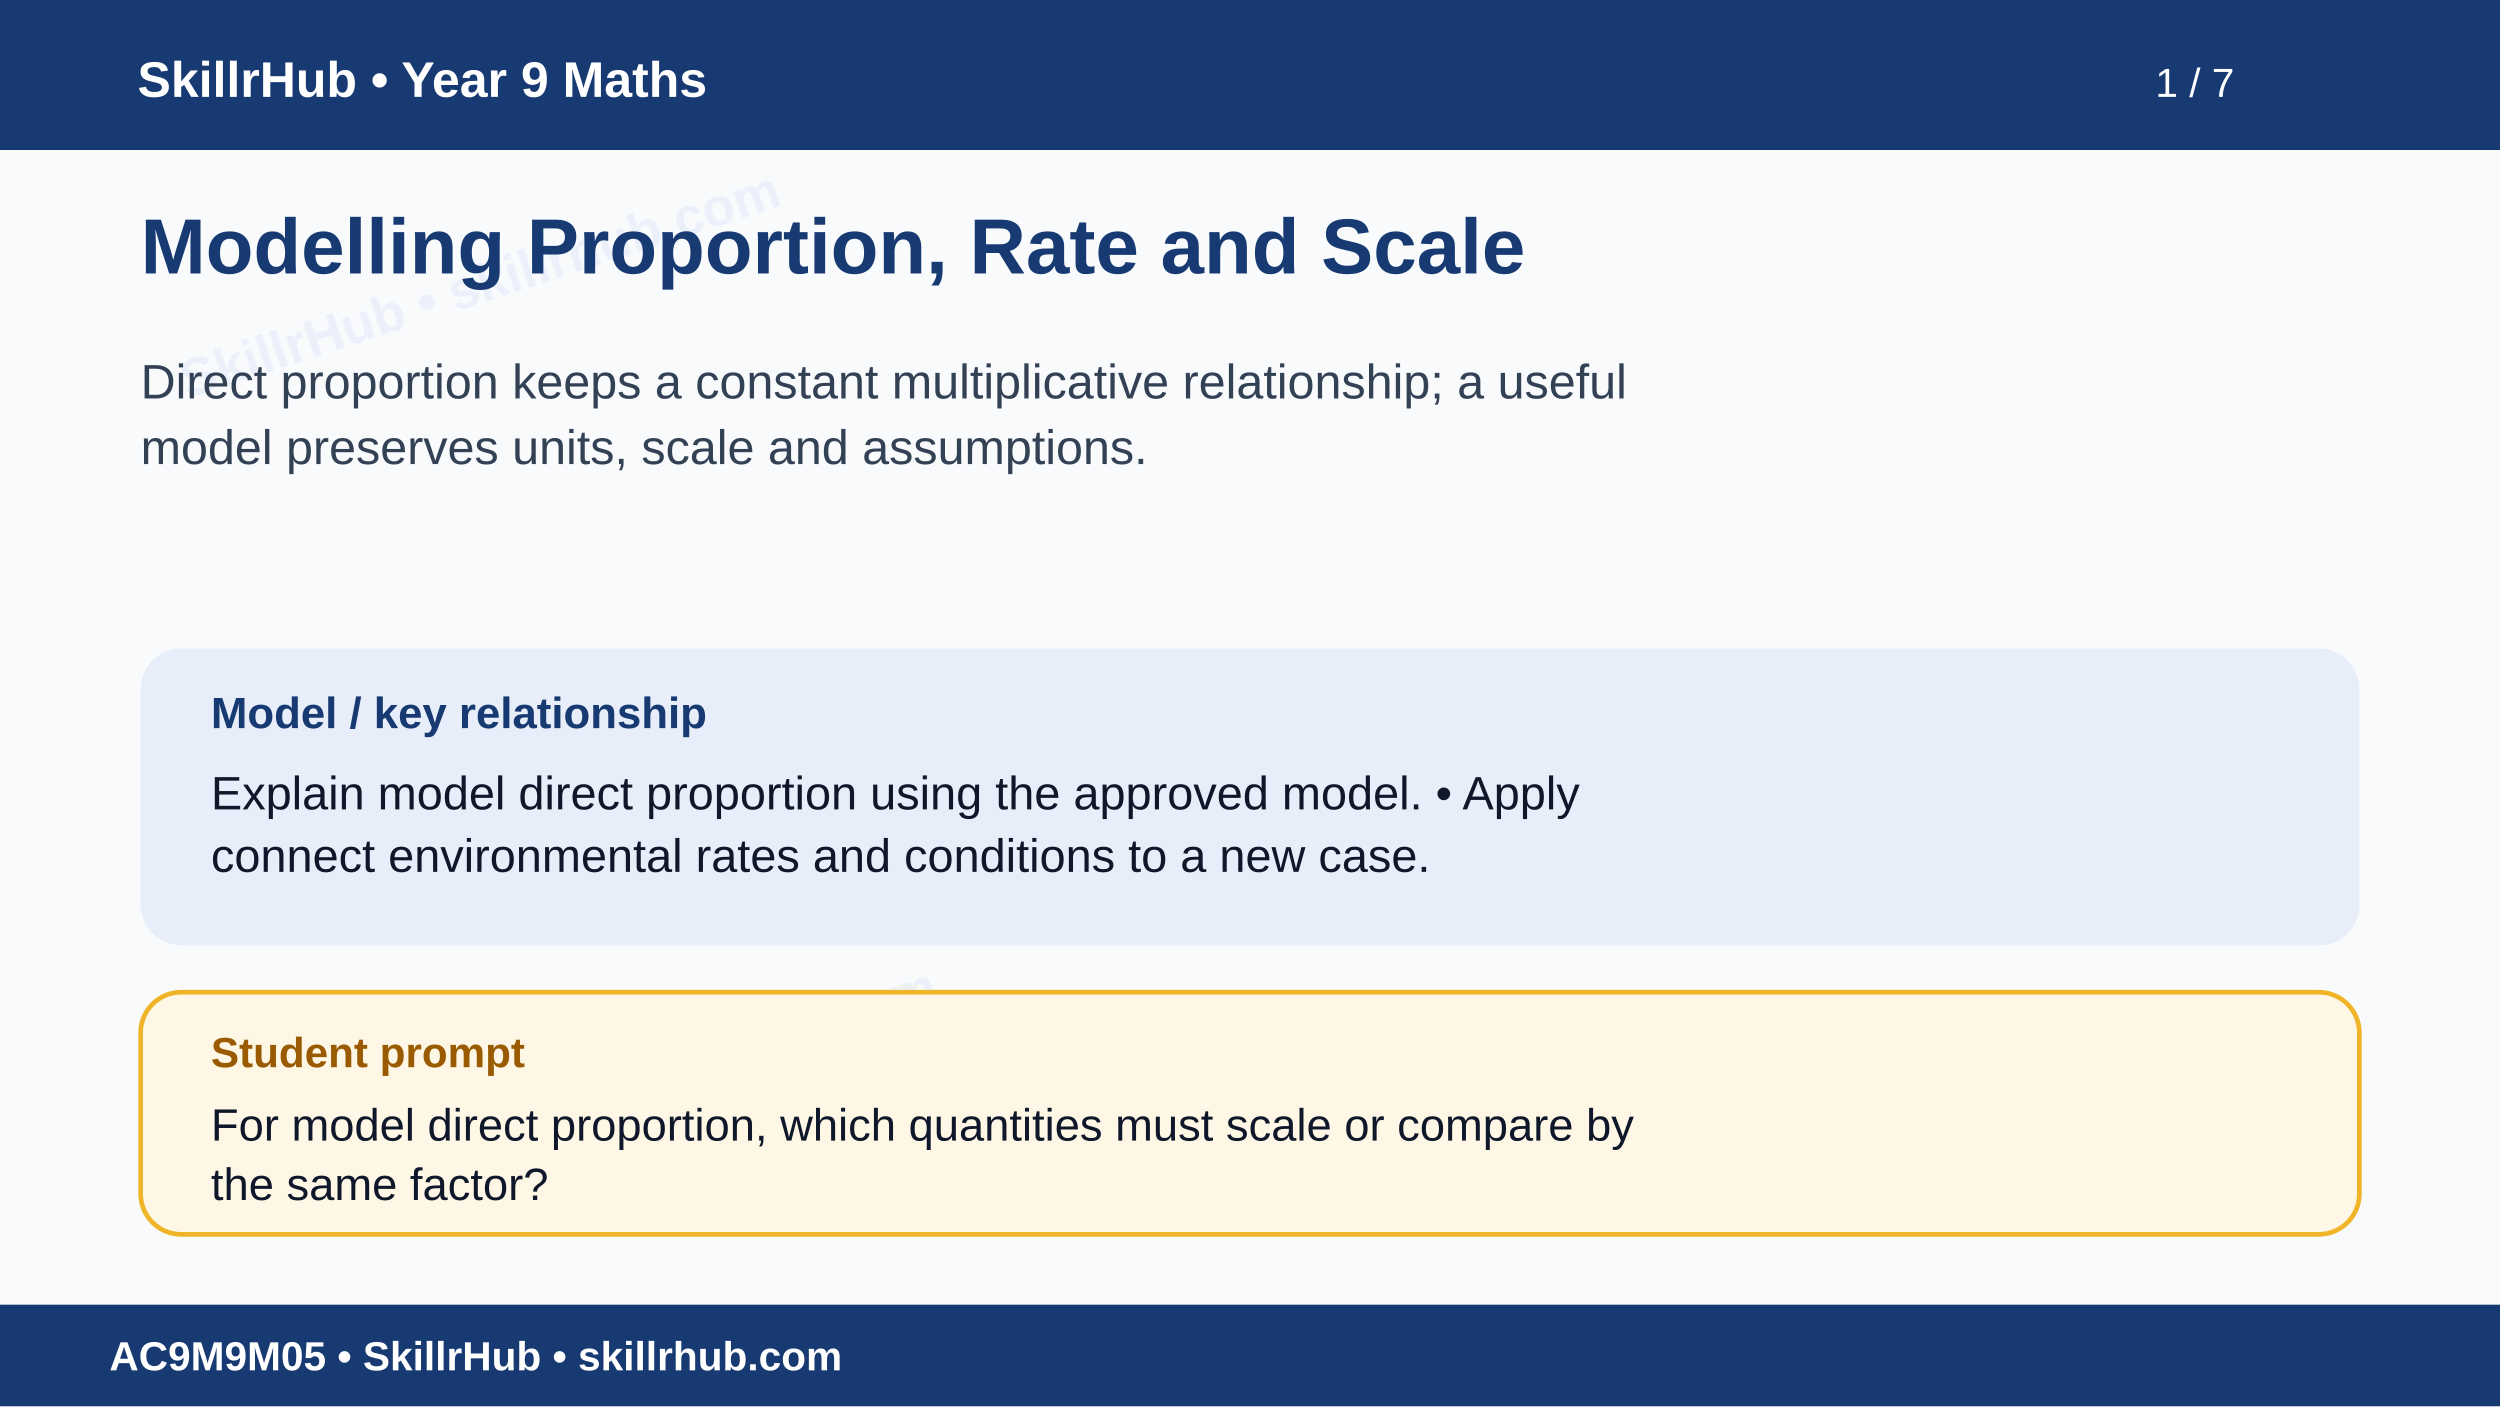
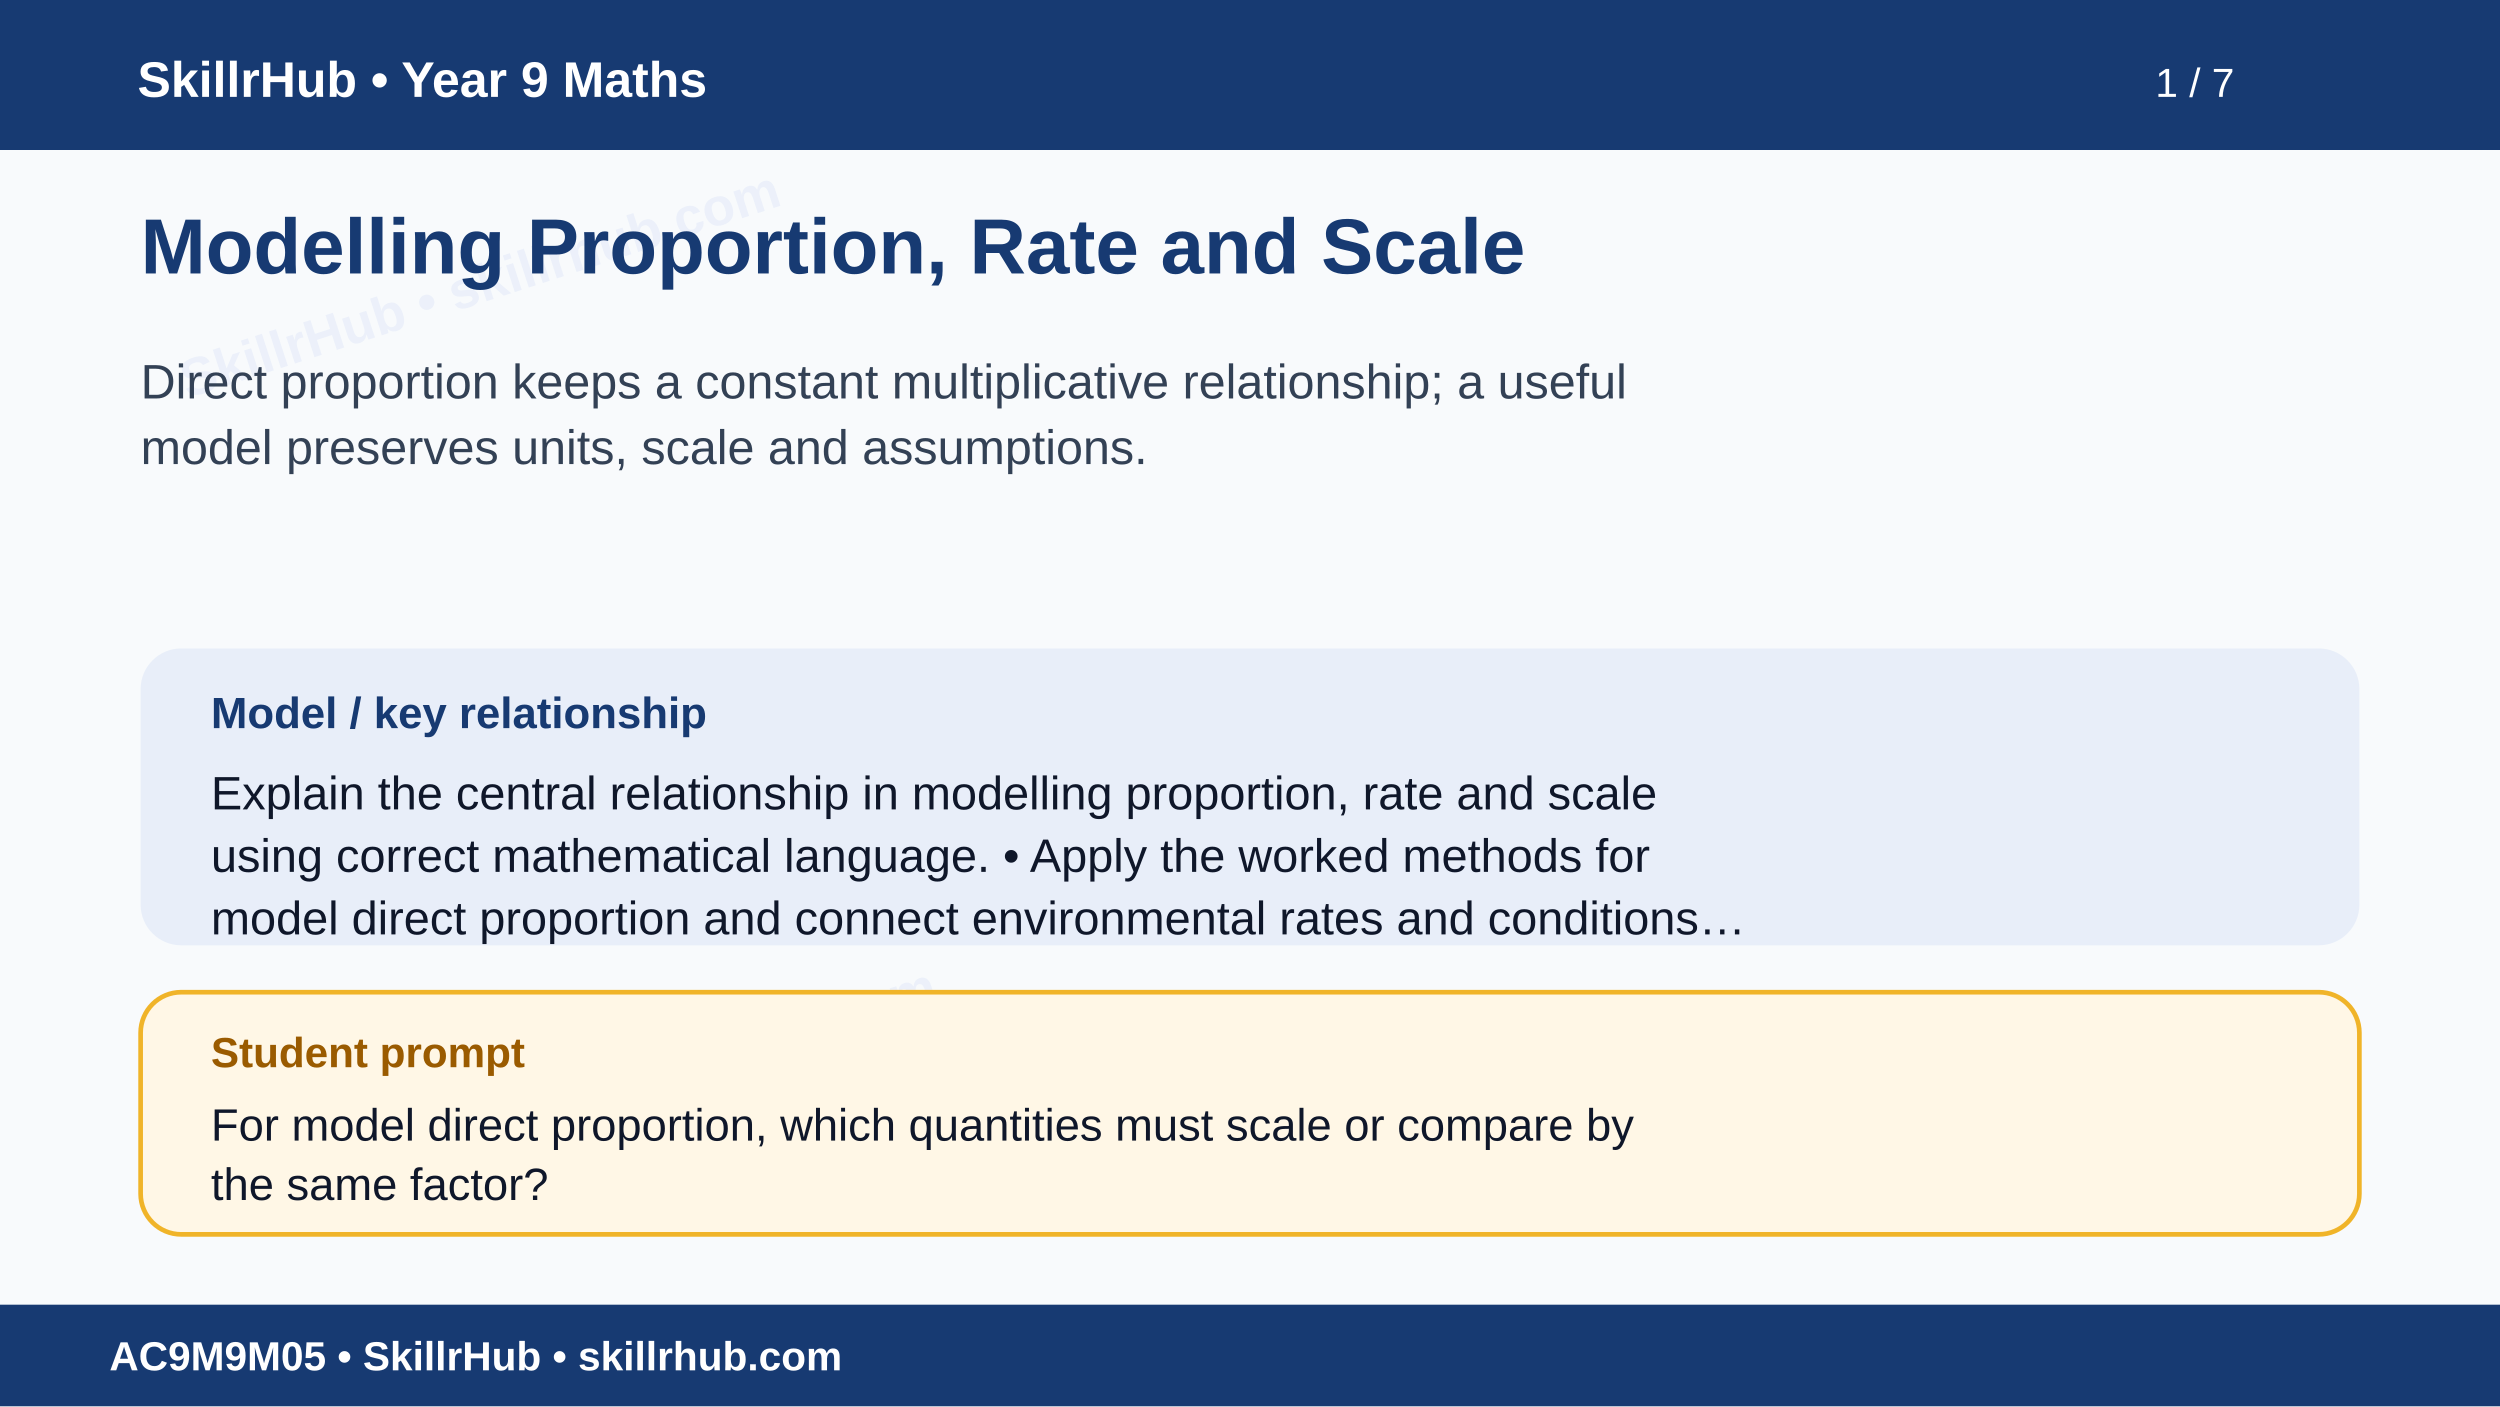
<svg xmlns="http://www.w3.org/2000/svg" width="1600" height="900" viewBox="0 0 1600 900" role="img" aria-labelledby="title desc">
  <rect width="1600" height="900" fill="#f8fafc" />
  <g opacity=".055" fill="#1d4ed8" font-family="Arial,Helvetica,sans-serif" font-size="34" font-weight="700">
    <text x="120" y="255" transform="rotate(-18 120 255)">SkillrHub • skillrhub.com</text>
    <text x="790" y="560" transform="rotate(-18 790 560)">SkillrHub • skillrhub.com</text>
    <text x="220" y="765" transform="rotate(-18 220 765)">SkillrHub • skillrhub.com</text>
  </g>
  <rect width="1600" height="96" fill="#173a72" />
  <text x="88" y="62" fill="#fff" font-family="Arial,Helvetica,sans-serif" font-size="32" font-weight="700">SkillrHub • Year 9 Maths</text>
  <text x="1430" y="62" text-anchor="end" fill="#fff" font-family="Arial,Helvetica,sans-serif" font-size="26">1 / 7</text>
  <text x="90" y="175" fill="#173a72" font-family="Arial,Helvetica,sans-serif" font-size="50" font-weight="700">Modelling Proportion, Rate and Scale</text>
  <text x="90" y="255" fill="#334155" font-family="Arial,Helvetica,sans-serif" font-size="31" font-weight="400">Direct proportion keeps a constant multiplicative relationship; a useful</text>
  <text x="90" y="297" fill="#334155" font-family="Arial,Helvetica,sans-serif" font-size="31" font-weight="400">model preserves units, scale and assumptions.</text>
  <rect x="90" y="415" width="1420" height="190" rx="26" fill="#e8eef9" />
  <text x="135" y="466" fill="#173a72" font-family="Arial,Helvetica,sans-serif" font-size="28" font-weight="700">Model / key relationship</text>
-   <text x="135" y="518" fill="#0f172a" font-family="Arial,Helvetica,sans-serif" font-size="30" font-weight="400">Explain model direct proportion using the approved model. • Apply</text>
-   <text x="135" y="558" fill="#0f172a" font-family="Arial,Helvetica,sans-serif" font-size="30" font-weight="400">connect environmental rates and conditions to a new case.</text>
+   <text x="135" y="518" fill="#0f172a" font-family="Arial,Helvetica,sans-serif" font-size="30" font-weight="400">Explain the central relationship in modelling proportion, rate and scale</text>
+   <text x="135" y="558" fill="#0f172a" font-family="Arial,Helvetica,sans-serif" font-size="30" font-weight="400">using correct mathematical language. • Apply the worked methods for</text>
+   <text x="135" y="598" fill="#0f172a" font-family="Arial,Helvetica,sans-serif" font-size="30" font-weight="400">model direct proportion and connect environmental rates and conditions…</text>
  <rect x="90" y="635" width="1420" height="155" rx="26" fill="#fff7e6" stroke="#f0b429" stroke-width="3" />
  <text x="135" y="683" fill="#9a5b00" font-family="Arial,Helvetica,sans-serif" font-size="27" font-weight="700">Student prompt</text>
  <text x="135" y="730" fill="#0f172a" font-family="Arial,Helvetica,sans-serif" font-size="29" font-weight="400">For model direct proportion, which quantities must scale or compare by</text>
  <text x="135" y="768" fill="#0f172a" font-family="Arial,Helvetica,sans-serif" font-size="29" font-weight="400">the same factor?</text>
  <rect y="835" width="1600" height="65" fill="#173a72" />
  <text x="70" y="877" fill="#fff" font-family="Arial,Helvetica,sans-serif" font-size="26" font-weight="700">AC9M9M05 • SkillrHub • skillrhub.com</text>
</svg>
